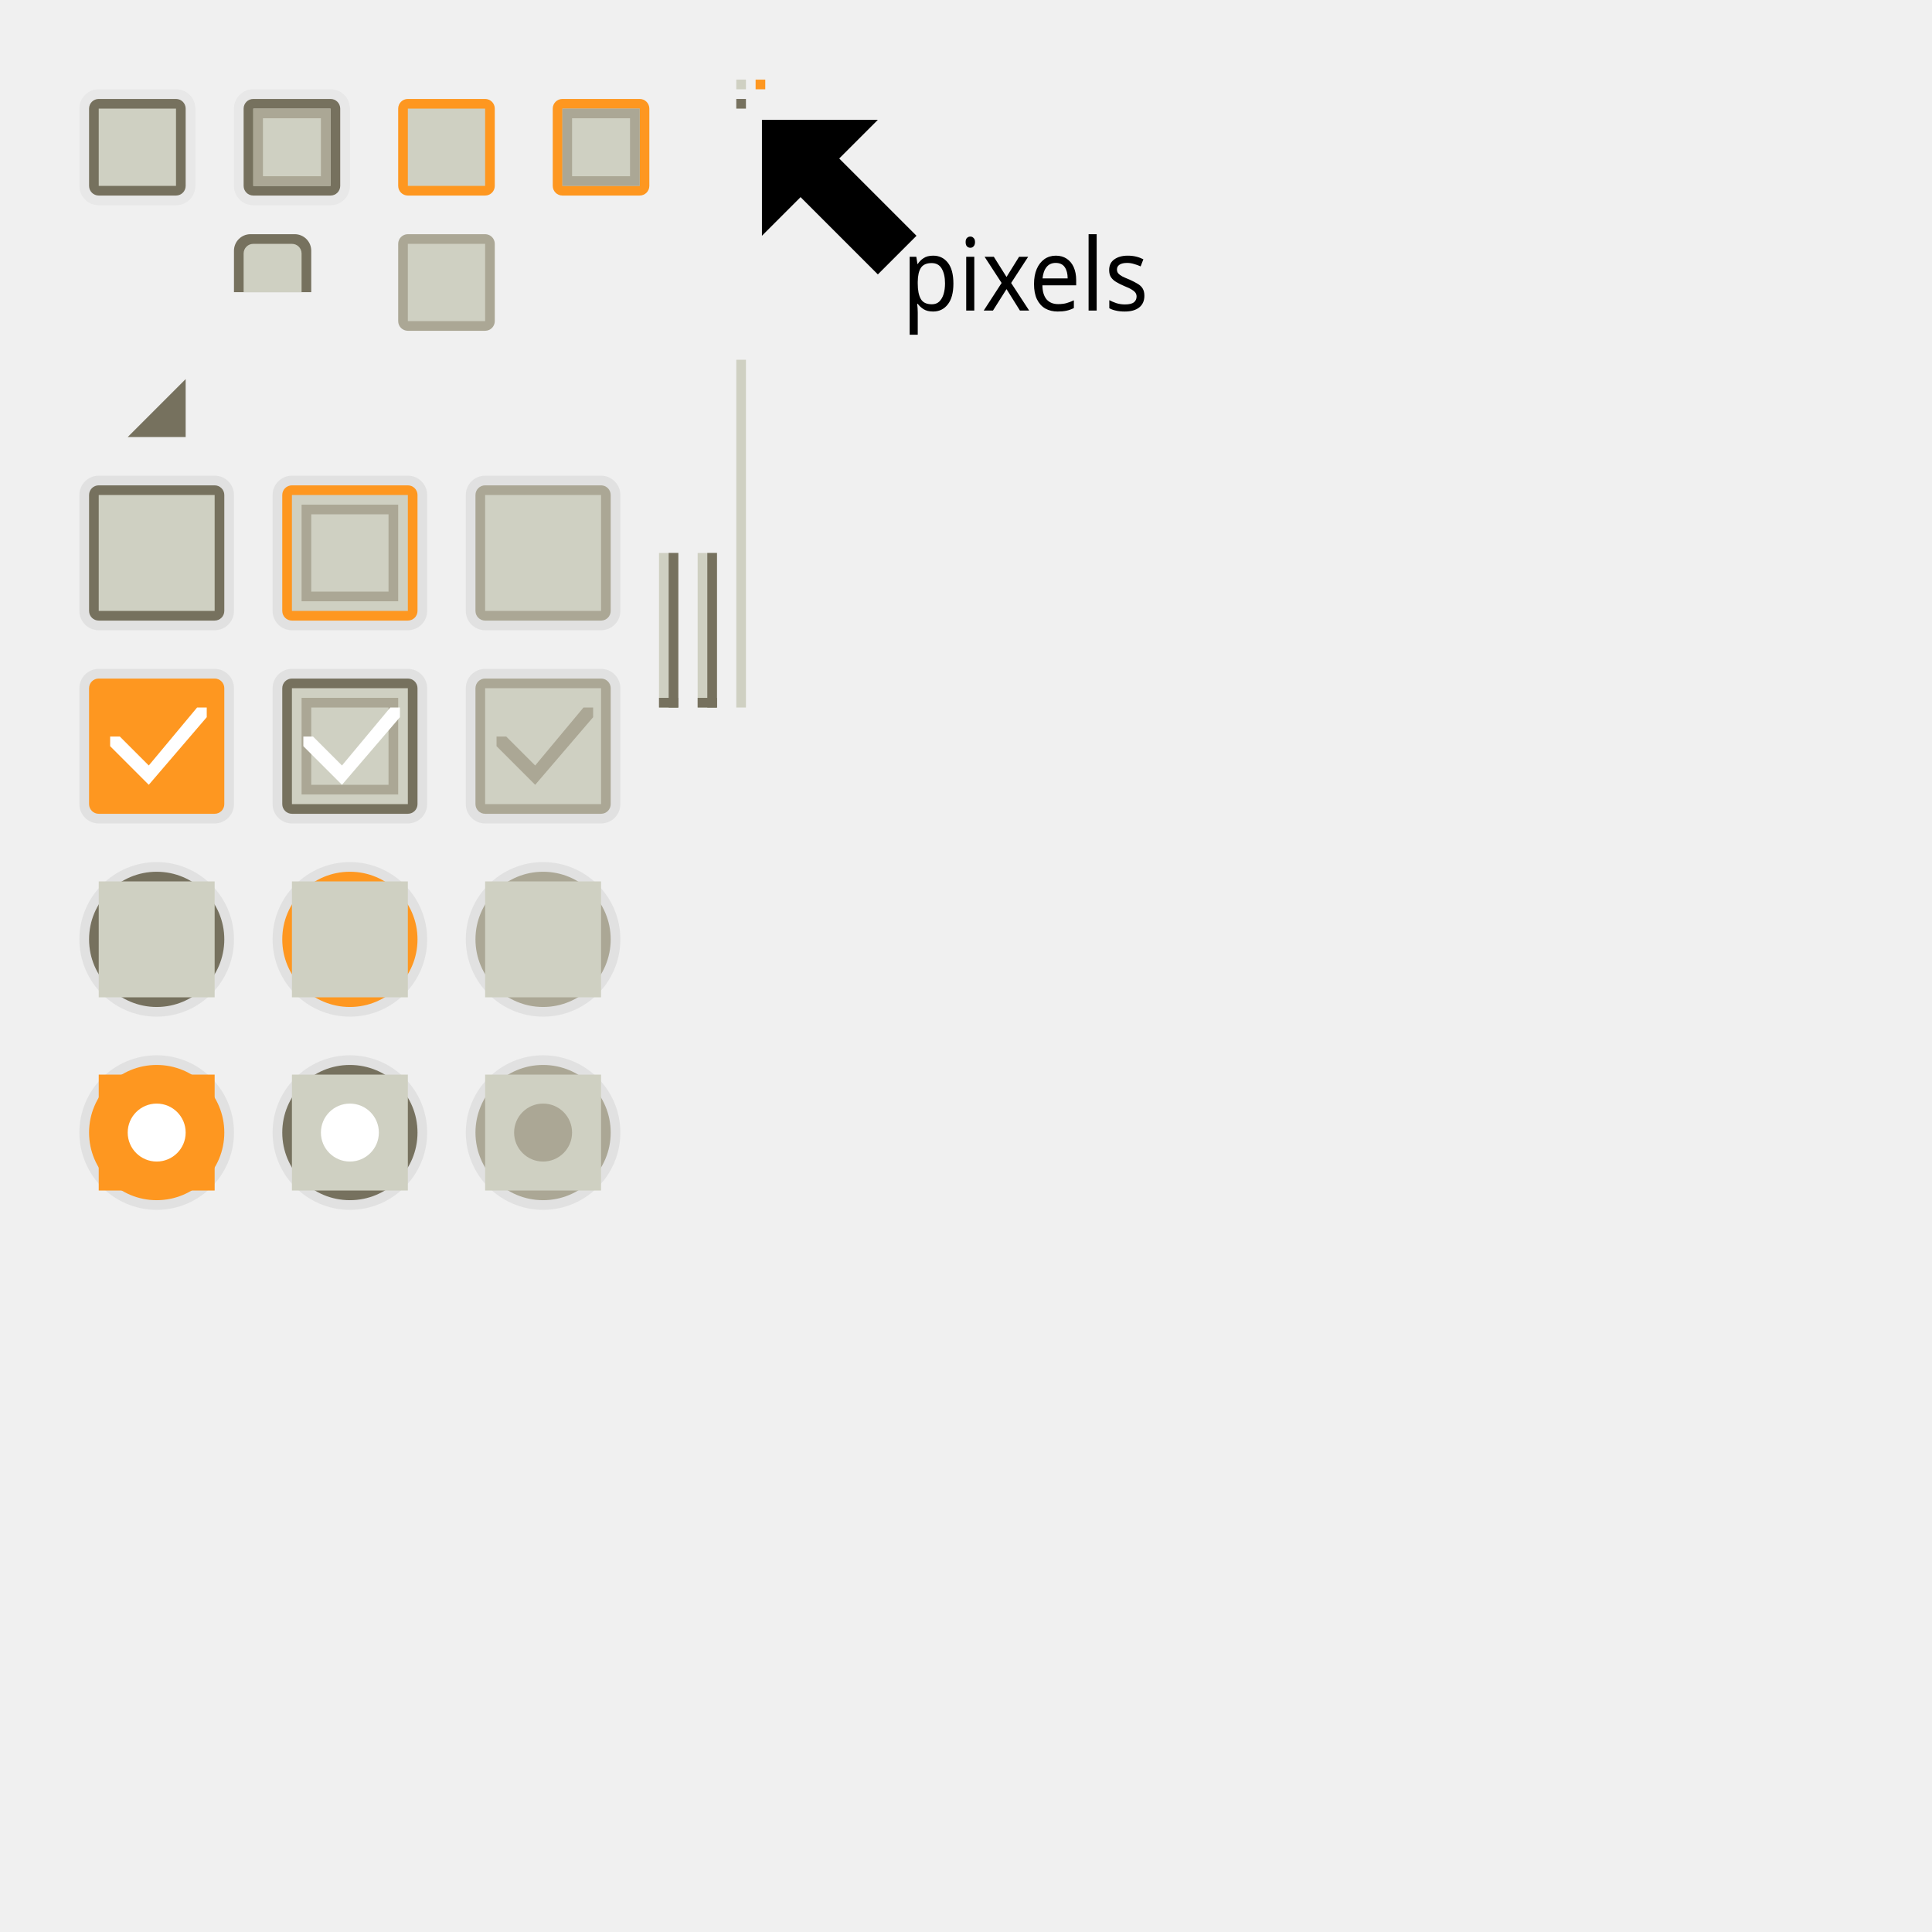
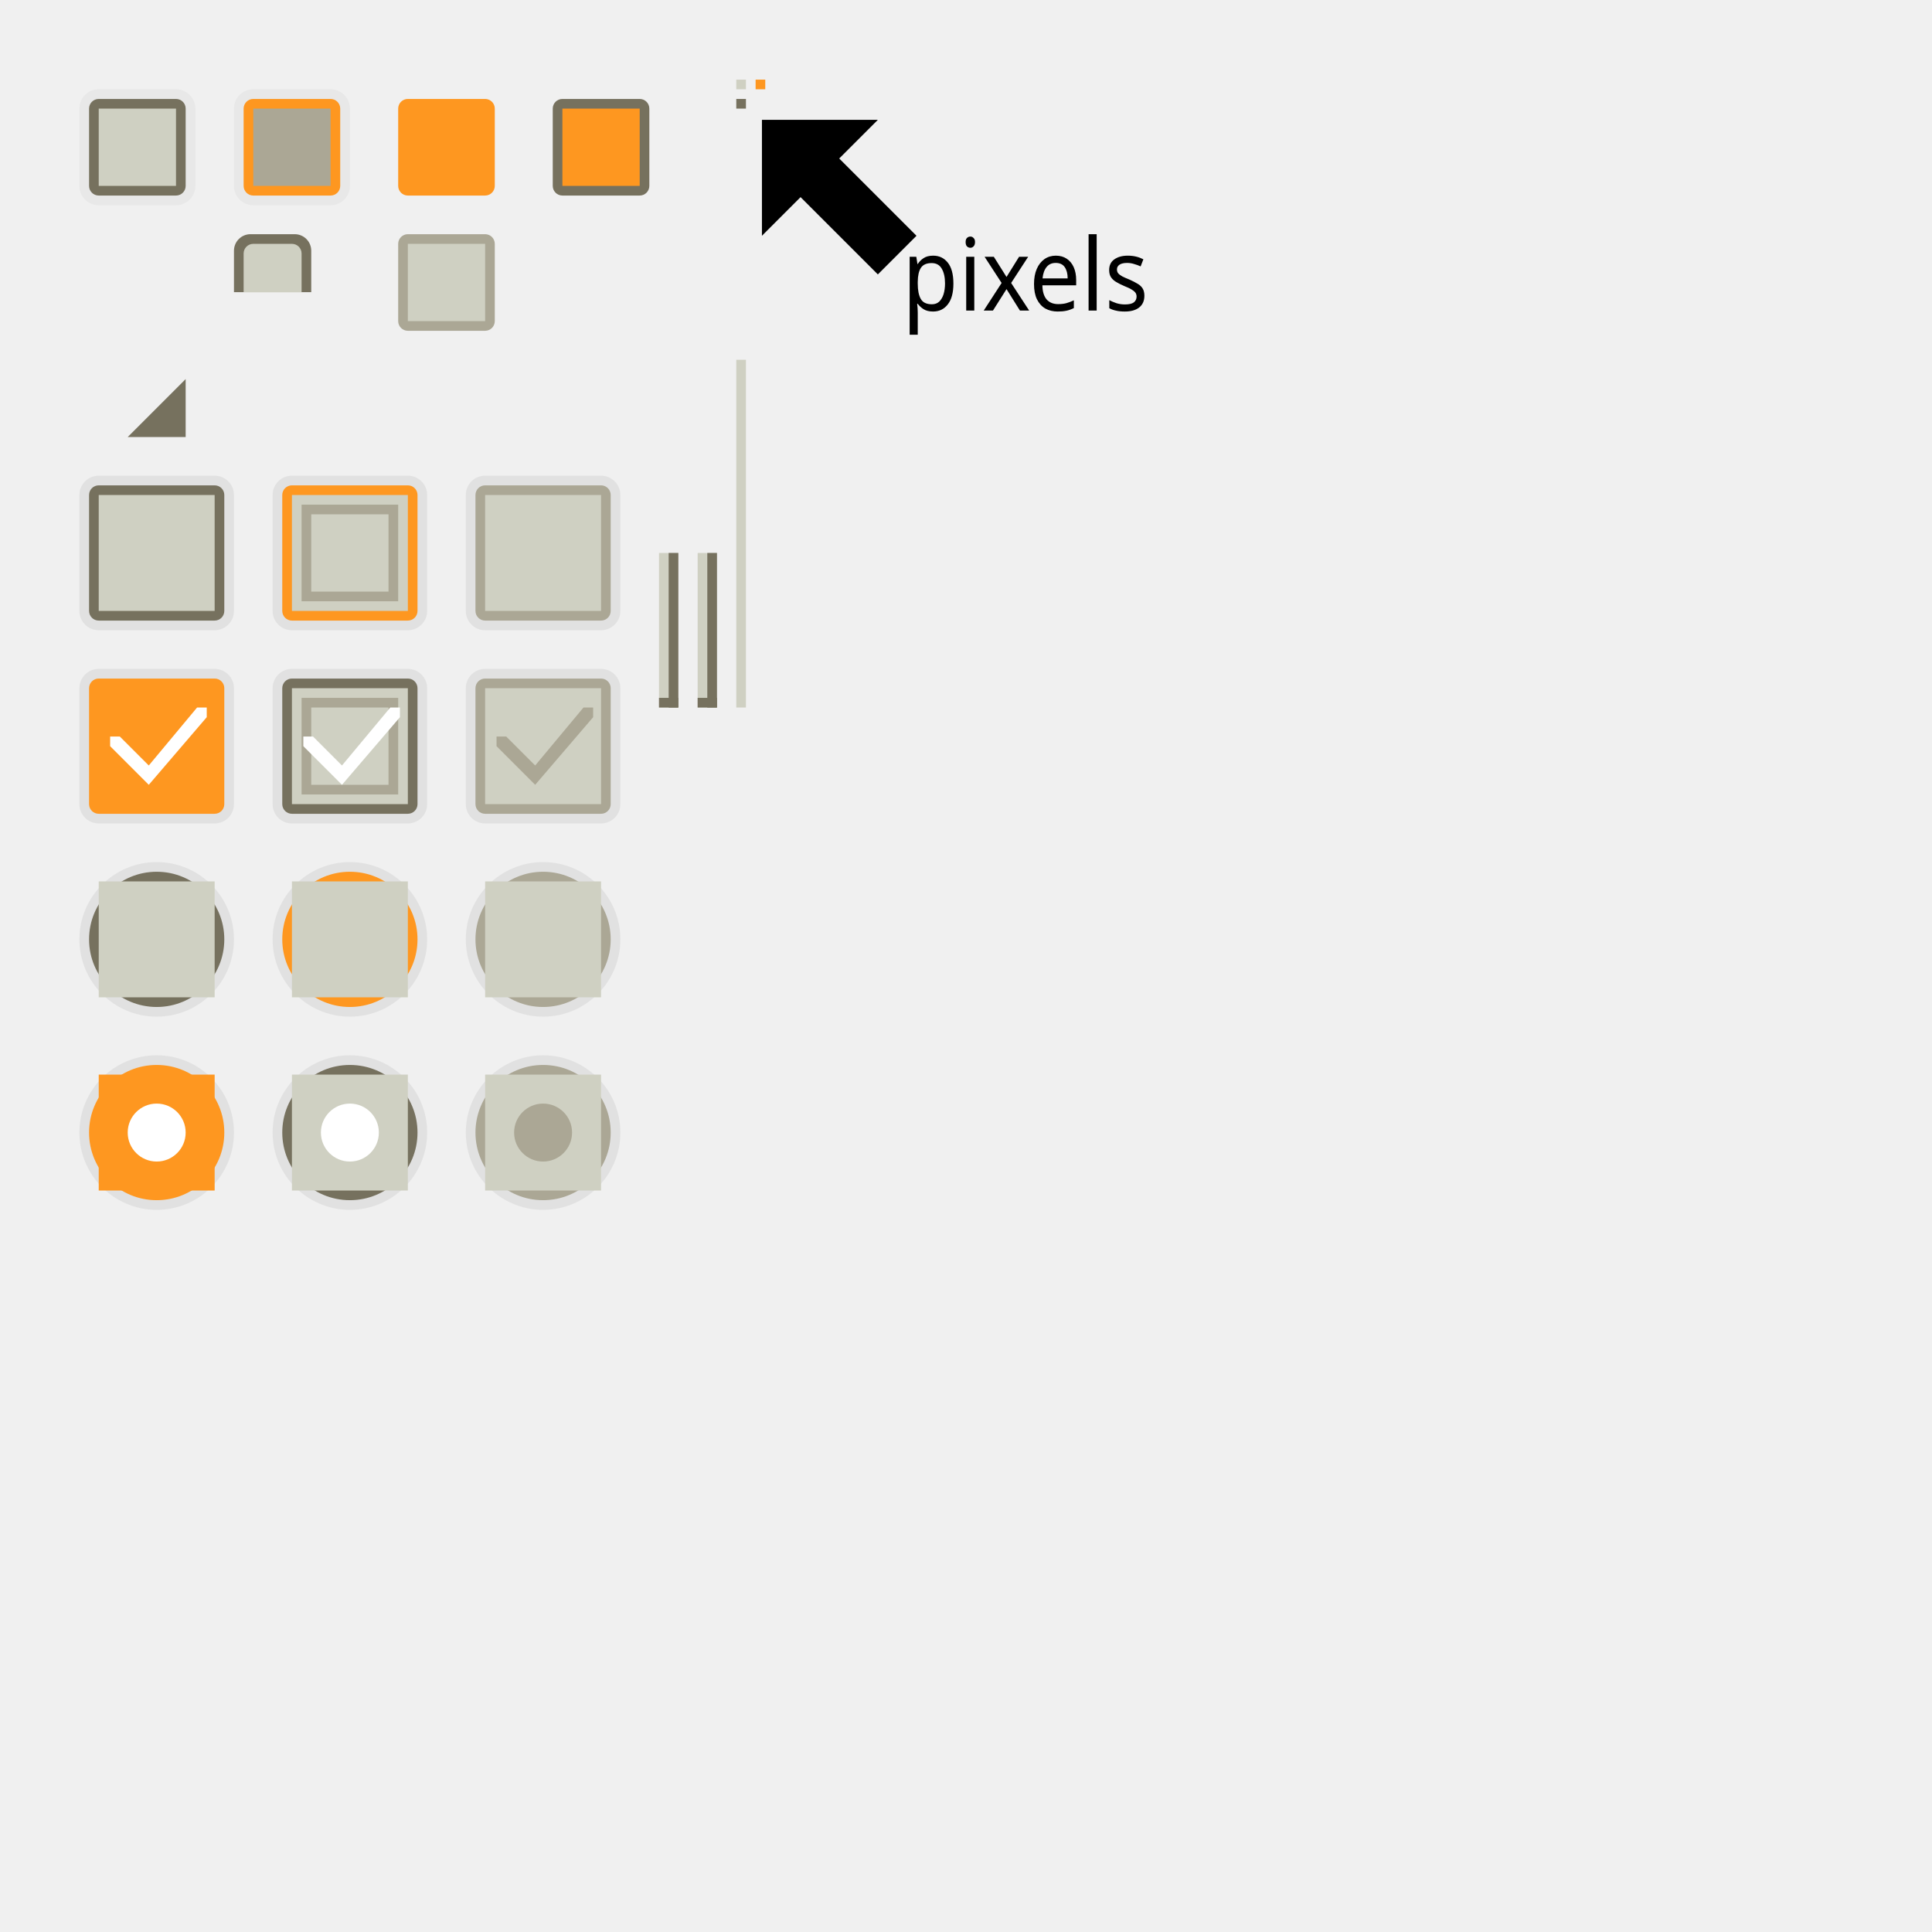
<svg xmlns="http://www.w3.org/2000/svg" width="200" height="200" viewBox="0 0 200 200" id="svg2" version="1.1">
  <defs id="defs4" />
  <g id="layer1" transform="translate(0,-852.3622)">
-     <g id="btn-active" transform="translate(-149.5,-11)">
-       <rect style="opacity:1;fill:#000000;fill-opacity:0;stroke:none;stroke-width:1;stroke-miterlimit:4;stroke-dasharray:none;stroke-dashoffset:0;stroke-opacity:0.51" id="rect124" width="12" height="12" x="189.72" y="872.605" />
-       <rect ry="1" style="opacity:1;fill:#fe9720;fill-opacity:1;stroke:none;stroke-width:1;stroke-miterlimit:4;stroke-dasharray:none;stroke-dashoffset:0;stroke-opacity:0.51" id="rect126" width="10" height="10" x="190.72" y="873.605" />
-       <rect y="874.605" x="191.72" height="8" width="8" id="rect128" style="opacity:1;fill:#cfd0c2;fill-opacity:1;stroke:none;stroke-width:1;stroke-miterlimit:4;stroke-dasharray:none;stroke-dashoffset:0;stroke-opacity:0.51" />
+     <g id="btn-active">
+       <rect style="opacity:1;fill:#000000;fill-opacity:0;stroke:none;stroke-width:1;stroke-miterlimit:4;stroke-dasharray:none;stroke-dashoffset:0;stroke-opacity:0.51" id="rect124" width="12" height="12" x="40.22" y="861.605" />
+       <rect ry="1" style="opacity:1;fill:#fe9720;fill-opacity:1;stroke:none;stroke-width:1;stroke-miterlimit:4;stroke-dasharray:none;stroke-dashoffset:0;stroke-opacity:0.51" id="rect126" width="10" height="10" x="41.22" y="862.605" />
    </g>
-     <g id="btn-active-hover" transform="translate(-149.5,-11)">
-       <rect y="872.605" x="205.72" height="12" width="12" id="rect134" style="opacity:1;fill:#000000;fill-opacity:0;stroke:none;stroke-width:1;stroke-miterlimit:4;stroke-dasharray:none;stroke-dashoffset:0;stroke-opacity:0.51" />
-       <rect ry="1" y="873.605" x="206.72" height="10" width="10" id="rect136" style="opacity:1;fill:#fe9720;fill-opacity:1;stroke:none;stroke-width:1;stroke-miterlimit:4;stroke-dasharray:none;stroke-dashoffset:0;stroke-opacity:0.51" />
-       <rect style="opacity:1;fill:#cfd0c2;fill-opacity:1;stroke:none;stroke-width:1;stroke-miterlimit:4;stroke-dasharray:none;stroke-dashoffset:0;stroke-opacity:0.51" id="rect138" width="8" height="8" x="207.72" y="874.605" />
-       <path id="path140" d="m 207.72,874.605 v 8 h 8 v -8 z m 1,1 h 6 v 6 h -6 z" style="opacity:1;fill:#aba795;fill-opacity:1;stroke:none;stroke-width:1;stroke-miterlimit:4;stroke-dasharray:none;stroke-dashoffset:0;stroke-opacity:0.51" />
+     <g id="btn-active-hover">
+       <rect y="861.605" x="56.22" height="12" width="12" id="rect134" style="opacity:1;fill:#000000;fill-opacity:0;stroke:none;stroke-width:1;stroke-miterlimit:4;stroke-dasharray:none;stroke-dashoffset:0;stroke-opacity:0.51" />
+       <rect ry="1" y="862.605" x="57.22" height="10" width="10" id="rect136" style="opacity:1;fill:#76715e;fill-opacity:1;stroke:none;stroke-width:1;stroke-miterlimit:4;stroke-dasharray:none;stroke-dashoffset:0;stroke-opacity:0.51" />
+       <rect style="opacity:1;fill:#fe9720;fill-opacity:1;stroke:none;stroke-width:1;stroke-miterlimit:4;stroke-dasharray:none;stroke-dashoffset:0;stroke-opacity:0.51" id="rect138" width="8" height="8" x="58.22" y="863.605" />
    </g>
    <g id="btn" transform="translate(-149.5,-11)">
      <rect style="opacity:1;fill:#000000;fill-opacity:0.039;stroke:none;stroke-width:1;stroke-miterlimit:4;stroke-dasharray:none;stroke-dashoffset:0;stroke-opacity:0.51" id="rect144" width="12" height="12" x="157.72" y="872.605" ry="2" />
      <rect y="873.605" x="158.72" height="10" width="10" id="rect146" style="opacity:1;fill:#76715e;fill-opacity:1;stroke:none;stroke-width:1;stroke-miterlimit:4;stroke-dasharray:none;stroke-dashoffset:0;stroke-opacity:0.51" ry="1" />
      <rect style="opacity:1;fill:#cfd0c2;fill-opacity:1;stroke:none;stroke-width:1;stroke-miterlimit:4;stroke-dasharray:none;stroke-dashoffset:0;stroke-opacity:0.51" id="rect148" width="8" height="8" x="159.72" y="874.605" />
    </g>
    <g id="btn-hover">
      <rect ry="2" y="861.605" x="24.22" height="12" width="12" id="rect154" style="opacity:1;fill:#000000;fill-opacity:0.039;stroke:none;stroke-width:1;stroke-miterlimit:4;stroke-dasharray:none;stroke-dashoffset:0;stroke-opacity:0.51" />
-       <rect ry="1" style="opacity:1;fill:#76715e;fill-opacity:1;stroke:none;stroke-width:1;stroke-miterlimit:4;stroke-dasharray:none;stroke-dashoffset:0;stroke-opacity:0.51" id="rect156" width="10" height="10" x="25.22" y="862.605" />
-       <rect y="863.605" x="26.22" height="8" width="8" id="rect158" style="opacity:1;fill:#cfd0c2;fill-opacity:1;stroke:none;stroke-width:1;stroke-miterlimit:4;stroke-dasharray:none;stroke-dashoffset:0;stroke-opacity:0.51" />
-       <path id="path160" d="m 26.22,863.605 v 8 h 8 v -8 z m 1,1 h 6 v 6 h -6 z" style="opacity:1;fill:#aba795;fill-opacity:1;stroke:none;stroke-width:1;stroke-miterlimit:4;stroke-dasharray:none;stroke-dashoffset:0;stroke-opacity:0.51" />
+       <rect ry="1" style="opacity:1;fill:#fe9720;fill-opacity:1;stroke:none;stroke-width:1;stroke-miterlimit:4;stroke-dasharray:none;stroke-dashoffset:0;stroke-opacity:0.51" id="rect156" width="10" height="10" x="25.22" y="862.605" />
+       <rect y="863.605" x="26.22" height="8" width="8" id="rect158" style="opacity:1;fill:#aba795;fill-opacity:1;stroke:none;stroke-width:1;stroke-miterlimit:4;stroke-dasharray:none;stroke-dashoffset:0;stroke-opacity:0.51" />
    </g>
    <path id="path166" d="m 78.875,864.768 v 12 l 4,-4 8,8 4,-4 -8,-8 4,-4 z" style="opacity:1;fill:#000000;fill-opacity:1;stroke:none;stroke-width:1;stroke-miterlimit:4;stroke-dasharray:none;stroke-dashoffset:0;stroke-opacity:0.51" />
    <text transform="scale(0.9563965,1.045592)" id="text170" y="845.943" x="97.617" style="font-style:normal;font-weight:normal;line-height:0%;font-family:sans-serif;letter-spacing:0px;word-spacing:0px;fill:#000000;fill-opacity:1;stroke:none;stroke-width:1px;stroke-linecap:butt;stroke-linejoin:miter;stroke-opacity:1" xml:space="preserve">
      <tspan style="font-size:9.953px;line-height:1.25;font-family:sans-serif" y="845.943" x="97.617" id="tspan168">pixels</tspan>
    </text>
    <g id="resize-grip" transform="translate(-149.5,-11)">
      <rect style="opacity:1;fill:#ffffff;fill-opacity:0;stroke:none;stroke-width:1;stroke-miterlimit:4;stroke-dasharray:none;stroke-dashoffset:0;stroke-opacity:0.51" id="rect172" width="13" height="13" x="158.72" y="898.605" />
      <path style="fill:#76715e;fill-opacity:1;fill-rule:evenodd;stroke:none;stroke-width:1px;stroke-linecap:butt;stroke-linejoin:miter;stroke-opacity:1" d="m 168.72,908.605 h -6 l 6,-6 z" id="path174" />
    </g>
    <rect y="862.605" x="76.22" height="1" width="1" id="handle" style="opacity:1;fill:#76715e;fill-opacity:1;stroke:none;stroke-width:1;stroke-miterlimit:4;stroke-dasharray:none;stroke-dashoffset:0;stroke-opacity:0.51" />
    <g id="menubar-menuitem" transform="translate(-149.5,-11)">
      <path style="opacity:1;fill:#76715e;fill-opacity:1;stroke:none;stroke-width:1;stroke-miterlimit:4;stroke-dasharray:none;stroke-dashoffset:0;stroke-opacity:1" d="m 175.435,887.605 c -0.95,0 -1.715,0.765 -1.715,1.715 v 4.285 h 8 v -4.285 c 0,-0.95 -0.765,-1.715 -1.715,-1.715 z" id="path180" />
      <path style="opacity:1;fill:#cfd0c2;fill-opacity:1;stroke:none;stroke-width:1;stroke-miterlimit:4;stroke-dasharray:none;stroke-dashoffset:0;stroke-opacity:0.51" d="m 175.72,888.605 c -0.554,0 -1,0.446 -1,1 v 4 h 6 v -4 c 0,-0.554 -0.446,-1 -1,-1 z" id="path182" />
    </g>
    <g id="btn-insensitive" transform="translate(-149.5,-11)">
      <rect style="opacity:1;fill:#000000;fill-opacity:0;stroke:none;stroke-width:1;stroke-miterlimit:4;stroke-dasharray:none;stroke-dashoffset:0;stroke-opacity:0.51" id="rect186" width="12" height="12" x="189.72" y="886.605" />
      <rect ry="1" y="887.605" x="190.72" height="10" width="10" id="rect188" style="opacity:1;fill:#aba795;fill-opacity:1;stroke:none;stroke-width:1;stroke-miterlimit:4;stroke-dasharray:none;stroke-dashoffset:0;stroke-opacity:0.51" />
      <rect style="opacity:1;fill:#cfd0c2;fill-opacity:1;stroke:none;stroke-width:1;stroke-miterlimit:4;stroke-dasharray:none;stroke-dashoffset:0;stroke-opacity:0.51" id="rect190" width="8" height="8" x="191.72" y="888.605" />
    </g>
    <rect style="opacity:1;fill:#cfd0c2;fill-opacity:1;stroke:none;stroke-width:1;stroke-miterlimit:4;stroke-dasharray:none;stroke-dashoffset:0;stroke-opacity:0.51" id="base-color" width="1" height="1" x="76.22" y="860.605" />
    <rect y="860.605" x="78.22" height="1" width="1" id="selected-color" style="opacity:1;fill:#fe9720;fill-opacity:1;stroke:none;stroke-width:1;stroke-miterlimit:4;stroke-dasharray:none;stroke-dashoffset:0;stroke-opacity:0.51" />
    <rect style="opacity:1;fill:#cfd0c2;fill-opacity:1;stroke:none;stroke-opacity:1" id="toolbar" width="1" height="36" x="76.22" y="889.605" />
    <g id="radio-unchecked" transform="translate(-149.5,-11)">
      <rect ry="8" y="952.605" x="157.72" height="16" width="16" id="rect210" style="opacity:1;fill:#000000;fill-opacity:0.063;stroke:none;stroke-width:1;stroke-miterlimit:4;stroke-dasharray:none;stroke-dashoffset:0;stroke-opacity:1" />
      <rect style="opacity:1;fill:#76715e;fill-opacity:1;stroke:none;stroke-opacity:1" id="rect212" width="14" height="14" x="158.72" y="953.605" ry="7" />
      <rect rx="0" ry="6" y="954.605" x="159.72" height="12" width="12" id="rect214" style="opacity:1;fill:#cfd0c2;fill-opacity:1;stroke:none;stroke-opacity:1" />
      <rect ry="0" y="953.605" x="158.72" height="14" width="14" id="rect216" style="opacity:1;fill:none;fill-opacity:1;stroke:none;stroke-width:2;stroke-miterlimit:4;stroke-dasharray:none;stroke-dashoffset:0;stroke-opacity:1" />
    </g>
    <g id="radio-checked">
      <rect style="opacity:1;fill:#000000;fill-opacity:0.063;stroke:none;stroke-width:1;stroke-miterlimit:4;stroke-dasharray:none;stroke-dashoffset:0;stroke-opacity:1" id="rect220" width="16" height="16" x="8.22" y="961.605" ry="8" />
      <path style="opacity:1;fill:#fe9720;fill-opacity:1;stroke:none;stroke-opacity:1" d="m 16.22,962.605 c -3.878,0 -7,3.122 -7,7 0,3.878 3.122,7 7,7 3.878,0 7,-3.122 7,-7 0,-3.878 -3.122,-7 -7,-7 z m 0,2 c 2.77,0 5,2.23 5,5 0,2.77 -2.23,5 -5,5 -2.77,0 -5,-2.23 -5,-5 0,-2.77 2.23,-5 5,-5 z" id="path222" />
      <rect style="opacity:1;fill:#fe9720;fill-opacity:1;stroke:none;stroke-opacity:1" id="rect224" width="12" height="12" x="10.22" y="963.605" ry="6" rx="0" />
      <circle style="opacity:1;fill:#ffffff;fill-opacity:1;stroke:none;stroke-width:1;stroke-miterlimit:4;stroke-dasharray:none;stroke-dashoffset:0;stroke-opacity:1" id="circle226" cx="16.22" cy="969.605" r="3" />
    </g>
    <g id="checkbox-unchecked" transform="translate(-149.5,-11)">
      <rect style="opacity:1;fill:#000000;fill-opacity:0.063;stroke:none;stroke-width:1;stroke-miterlimit:4;stroke-dasharray:none;stroke-dashoffset:0;stroke-opacity:1" id="rect230" width="16" height="16" x="157.72" y="912.605" ry="2" />
      <rect ry="1" y="913.605" x="158.72" height="14" width="14" id="rect232" style="opacity:1;fill:#76715e;fill-opacity:1;stroke:none;stroke-opacity:1" />
      <rect style="opacity:1;fill:#cfd0c2;fill-opacity:1;stroke:none;stroke-opacity:1" id="rect234" width="12" height="12" x="159.72" y="914.605" ry="0" />
      <rect style="opacity:1;fill:none;fill-opacity:1;stroke:none;stroke-width:2;stroke-miterlimit:4;stroke-dasharray:none;stroke-dashoffset:0;stroke-opacity:1" id="rect236" width="14" height="14" x="158.72" y="913.605" ry="0" />
    </g>
    <g id="checkbox-unchecked-hover" transform="translate(-149.5,-11)">
      <rect ry="2" y="912.605" x="177.72" height="16" width="16" id="rect242" style="opacity:1;fill:#000000;fill-opacity:0.063;stroke:none;stroke-width:1;stroke-miterlimit:4;stroke-dasharray:none;stroke-dashoffset:0;stroke-opacity:1" />
      <rect style="opacity:1;fill:#fe9720;fill-opacity:1;stroke:none;stroke-opacity:1" id="rect244" width="14" height="14" x="178.72" y="913.605" ry="1" />
      <rect ry="0" y="914.605" x="179.72" height="12" width="12" id="rect246" style="opacity:1;fill:#cfd0c2;fill-opacity:1;stroke:none;stroke-opacity:1" />
      <rect ry="0" y="913.605" x="178.72" height="14" width="14" id="rect248" style="opacity:1;fill:none;fill-opacity:1;stroke:none;stroke-width:2;stroke-miterlimit:4;stroke-dasharray:none;stroke-dashoffset:0;stroke-opacity:1" />
      <path id="path250" d="m 180.72,915.605 v 10 h 10 v -10 z m 1,1 h 8 v 8 h -8 z" style="opacity:1;fill:#aba795;fill-opacity:1;stroke:none;stroke-opacity:1" />
    </g>
    <g id="radio-unchecked-hover" transform="translate(-149.5,-11)">
      <rect style="opacity:1;fill:#000000;fill-opacity:0.063;stroke:none;stroke-width:1;stroke-miterlimit:4;stroke-dasharray:none;stroke-dashoffset:0;stroke-opacity:1" id="rect254" width="16" height="16" x="177.72" y="952.605" ry="8" />
      <rect ry="7" y="953.605" x="178.72" height="14" width="14" id="rect256" style="opacity:1;fill:#fe9720;fill-opacity:1;stroke:none;stroke-opacity:1" />
      <rect style="opacity:1;fill:#cfd0c2;fill-opacity:1;stroke:none;stroke-opacity:1" id="rect258" width="12" height="12" x="179.72" y="954.605" ry="6" rx="0" />
      <rect style="opacity:1;fill:none;fill-opacity:1;stroke:none;stroke-width:2;stroke-miterlimit:4;stroke-dasharray:none;stroke-dashoffset:0;stroke-opacity:1" id="rect260" width="14" height="14" x="178.72" y="953.605" ry="0" />
    </g>
    <g id="radio-checked-insensitive" transform="translate(-149.5,-11)">
      <rect ry="8" y="972.605" x="197.72" height="16" width="16" id="rect264" style="opacity:1;fill:#000000;fill-opacity:0.063;stroke:none;stroke-width:1;stroke-miterlimit:4;stroke-dasharray:none;stroke-dashoffset:0;stroke-opacity:1" />
      <path id="path266" d="m 205.72,973.605 c -3.878,0 -7,3.122 -7,7 0,3.878 3.122,7 7,7 3.878,0 7,-3.122 7,-7 0,-3.878 -3.122,-7 -7,-7 z m 0,2 c 2.77,0 5,2.23 5,5 0,2.77 -2.23,5 -5,5 -2.77,0 -5,-2.23 -5,-5 0,-2.77 2.23,-5 5,-5 z" style="opacity:1;fill:#aba795;fill-opacity:1;stroke:none;stroke-opacity:1" />
      <rect rx="0" ry="6" y="974.605" x="199.72" height="12" width="12" id="rect268" style="opacity:1;fill:#cfd0c2;fill-opacity:1;stroke:none;stroke-opacity:1" />
      <circle r="3" cy="980.605" cx="205.72" id="circle270" style="opacity:1;fill:#aba795;fill-opacity:1;stroke:none;stroke-width:1;stroke-miterlimit:4;stroke-dasharray:none;stroke-dashoffset:0;stroke-opacity:1" />
    </g>
    <g id="checkbox-unchecked-insensitive" transform="translate(-149.5,-11)">
      <rect ry="2" y="912.605" x="197.72" height="16" width="16" id="rect274" style="opacity:1;fill:#000000;fill-opacity:0.063;stroke:none;stroke-width:1;stroke-miterlimit:4;stroke-dasharray:none;stroke-dashoffset:0;stroke-opacity:1" />
      <rect style="opacity:1;fill:#aba795;fill-opacity:1;stroke:none;stroke-opacity:1" id="rect276" width="14" height="14" x="198.72" y="913.605" ry="1" />
      <rect ry="0" y="914.605" x="199.72" height="12" width="12" id="rect278" style="opacity:1;fill:#cfd0c2;fill-opacity:1;stroke:none;stroke-opacity:1" />
      <rect ry="0" y="913.605" x="198.72" height="14" width="14" id="rect280" style="opacity:1;fill:none;fill-opacity:1;stroke:none;stroke-width:2;stroke-miterlimit:4;stroke-dasharray:none;stroke-dashoffset:0;stroke-opacity:1" />
    </g>
    <g id="checkbox-checked">
      <rect ry="2" y="921.605" x="8.22" height="16" width="16" id="rect284" style="opacity:1;fill:#000000;fill-opacity:0.063;stroke:none;stroke-width:1;stroke-miterlimit:4;stroke-dasharray:none;stroke-dashoffset:0;stroke-opacity:1" />
      <rect style="opacity:1;fill:#fe9720;fill-opacity:1;stroke:none;stroke-opacity:1" id="rect286" width="14" height="14" x="9.22" y="922.605" ry="1" />
      <rect ry="0" y="922.605" x="9.22" height="14" width="14" id="rect290" style="opacity:1;fill:none;fill-opacity:1;stroke:none;stroke-width:2;stroke-miterlimit:4;stroke-dasharray:none;stroke-dashoffset:0;stroke-opacity:1" />
      <path style="fill:#ffffff;fill-opacity:1;fill-rule:evenodd;stroke:none;stroke-width:1px;stroke-linecap:butt;stroke-linejoin:miter;stroke-opacity:1" d="m 20.402,925.605 -5,6 v 0 l -3,-3 h -1 v 1 l 4,4 v 0 l 6,-7 v -1 z" id="path292" />
    </g>
    <g id="checkbox-checked-insensitive" transform="translate(-149.5,-11)">
      <rect style="opacity:1;fill:#000000;fill-opacity:0.063;stroke:none;stroke-width:1;stroke-miterlimit:4;stroke-dasharray:none;stroke-dashoffset:0;stroke-opacity:1" id="rect296" width="16" height="16" x="197.72" y="932.605" ry="2" />
      <rect ry="1" y="933.605" x="198.72" height="14" width="14" id="rect298" style="opacity:1;fill:#aba795;fill-opacity:1;stroke:none;stroke-opacity:1" />
      <rect style="opacity:1;fill:#cfd0c2;fill-opacity:1;stroke:none;stroke-opacity:1" id="rect300" width="12" height="12" x="199.72" y="934.605" ry="0" />
      <rect style="opacity:1;fill:none;fill-opacity:1;stroke:none;stroke-width:2;stroke-miterlimit:4;stroke-dasharray:none;stroke-dashoffset:0;stroke-opacity:1" id="rect302" width="14" height="14" x="198.72" y="933.605" ry="0" />
      <path id="path304" d="m 209.902,936.605 -5,6 v 0 l -3,-3 h -1 v 1 l 4,4 v 0 l 6,-7 v -1 z" style="fill:#aba795;fill-opacity:1;fill-rule:evenodd;stroke:none;stroke-width:1px;stroke-linecap:butt;stroke-linejoin:miter;stroke-opacity:1" />
    </g>
    <g id="radio-unchecked-insensitive" transform="translate(-149.5,-11)">
      <rect style="opacity:1;fill:#000000;fill-opacity:0.063;stroke:none;stroke-width:1;stroke-miterlimit:4;stroke-dasharray:none;stroke-dashoffset:0;stroke-opacity:1" id="rect308" width="16" height="16" x="197.72" y="952.605" ry="8" />
      <rect ry="7" y="953.605" x="198.72" height="14" width="14" id="rect310" style="opacity:1;fill:#aba795;fill-opacity:1;stroke:none;stroke-opacity:1" />
      <rect style="opacity:1;fill:#cfd0c2;fill-opacity:1;stroke:none;stroke-opacity:1" id="rect312" width="12" height="12" x="199.72" y="954.605" ry="6" rx="0" />
      <rect style="opacity:1;fill:none;fill-opacity:1;stroke:none;stroke-width:2;stroke-miterlimit:4;stroke-dasharray:none;stroke-dashoffset:0;stroke-opacity:1" id="rect314" width="14" height="14" x="198.72" y="953.605" ry="0" />
    </g>
    <g id="checkbox-checked-hover">
      <rect style="opacity:1;fill:#000000;fill-opacity:0.063;stroke:none;stroke-width:1;stroke-miterlimit:4;stroke-dasharray:none;stroke-dashoffset:0;stroke-opacity:1" id="rect318" width="16" height="16" x="28.22" y="921.605" ry="2" />
      <rect ry="1" y="922.605" x="29.22" height="14" width="14" id="rect320" style="opacity:1;fill:#76715e;fill-opacity:1;stroke:none;stroke-opacity:1" />
      <rect style="opacity:1;fill:#cfd0c2;fill-opacity:1;stroke:none;stroke-opacity:1" id="rect322" width="12" height="12" x="30.22" y="923.605" ry="0" />
      <rect style="opacity:1;fill:none;fill-opacity:1;stroke:none;stroke-width:2;stroke-miterlimit:4;stroke-dasharray:none;stroke-dashoffset:0;stroke-opacity:1" id="rect324" width="14" height="14" x="29.22" y="922.605" ry="0" />
      <path style="opacity:1;fill:#aba795;fill-opacity:1;stroke:none;stroke-opacity:1" d="m 31.22,924.605 v 10 h 10 v -10 z m 1,1 h 8 v 8 h -8 z" id="path1354" />
      <path id="path326" d="m 40.402,925.605 -5,6 v 0 l -3,-3 h -1 v 1 l 4,4 v 0 l 6,-7 v -1 z" style="fill:#ffffff;fill-opacity:1;fill-rule:evenodd;stroke:none;stroke-width:1px;stroke-linecap:butt;stroke-linejoin:miter;stroke-opacity:1" />
    </g>
    <g id="radio-checked-hover">
      <rect ry="8" y="961.605" x="28.22" height="16" width="16" id="rect330" style="opacity:1;fill:#000000;fill-opacity:0.063;stroke:none;stroke-width:1;stroke-miterlimit:4;stroke-dasharray:none;stroke-dashoffset:0;stroke-opacity:1" />
      <path id="path332" d="m 36.22,962.605 c -3.878,0 -7,3.122 -7,7 0,3.878 3.122,7 7,7 3.878,0 7,-3.122 7,-7 0,-3.878 -3.122,-7 -7,-7 z m 0,2 c 2.77,0 5,2.23 5,5 0,2.77 -2.23,5 -5,5 -2.77,0 -5,-2.23 -5,-5 0,-2.77 2.23,-5 5,-5 z" style="opacity:1;fill:#76715e;fill-opacity:1;stroke:none;stroke-opacity:1" />
      <rect rx="0" ry="6" y="963.605" x="30.22" height="12" width="12" id="rect334" style="opacity:1;fill:#cfd0c2;fill-opacity:1;stroke:none;stroke-opacity:1" />
      <circle r="3" cy="969.605" cx="36.22" id="circle336" style="opacity:1;fill:#ffffff;fill-opacity:1;stroke:none;stroke-width:1;stroke-miterlimit:4;stroke-dasharray:none;stroke-dashoffset:0;stroke-opacity:1" />
    </g>
    <g id="column-header" transform="translate(-149.5,-11)">
      <rect style="opacity:1;fill:#cfd0c2;fill-opacity:1;stroke:none;stroke-opacity:1" id="rect340" width="2" height="16" x="217.72" y="920.605" />
      <rect y="935.605" x="217.72" height="1" width="2" id="rect342" style="opacity:1;fill:#76715e;fill-opacity:1;stroke:none;stroke-opacity:1" />
      <rect style="opacity:1;fill:#76715e;fill-opacity:1;stroke:none;stroke-opacity:1" id="rect344" width="1" height="16" x="218.72" y="920.605" />
    </g>
    <g id="column-header-hover" transform="translate(-149.5,-11)">
      <rect y="920.605" x="221.72" height="16" width="2" id="rect348" style="opacity:1;fill:#cfd0c2;fill-opacity:1;stroke:none;stroke-opacity:1" />
      <rect style="opacity:1;fill:#76715e;fill-opacity:1;stroke:none;stroke-opacity:1" id="rect350" width="2" height="1" x="221.72" y="935.605" />
      <rect y="920.605" x="222.72" height="16" width="1" id="rect352" style="opacity:1;fill:#76715e;fill-opacity:1;stroke:none;stroke-opacity:1" />
    </g>
    <rect style="opacity:1;fill:#000000;fill-opacity:0;stroke:none;stroke-width:1;stroke-miterlimit:4;stroke-dasharray:none;stroke-dashoffset:0;stroke-opacity:0.51" id="null" width="1" height="1" x="77.875" y="863.768" />
  </g>
</svg>
